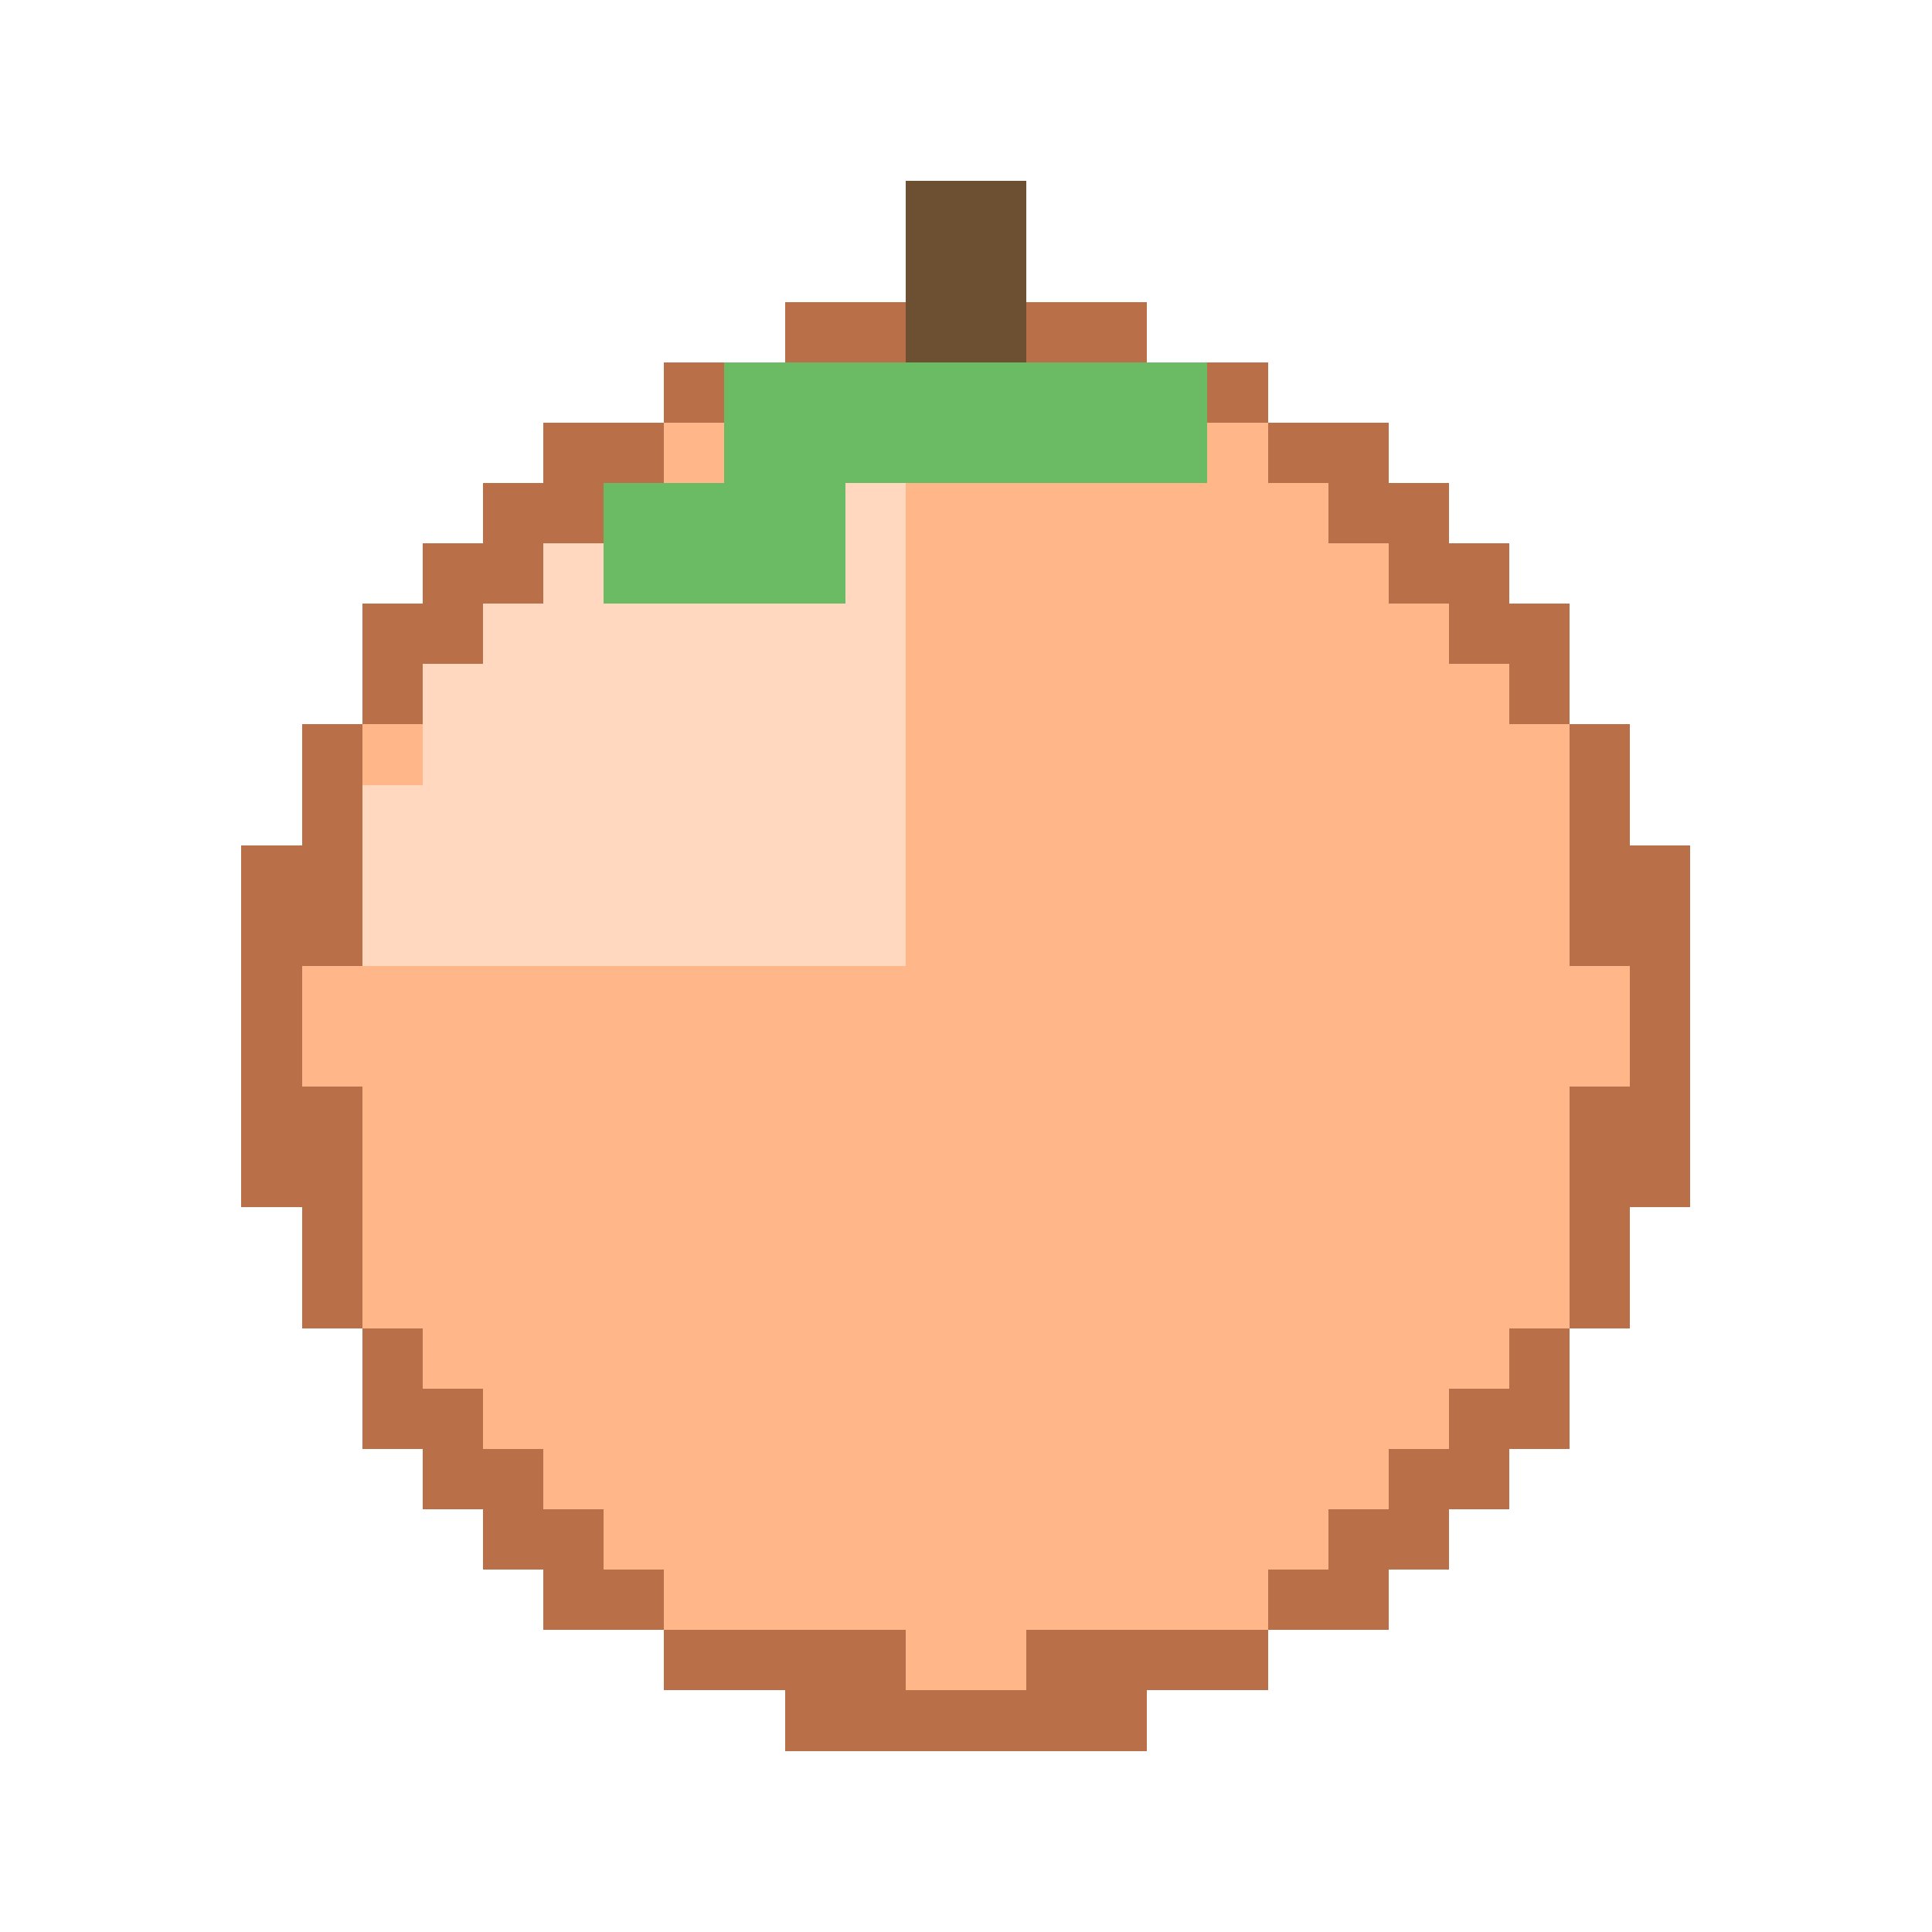
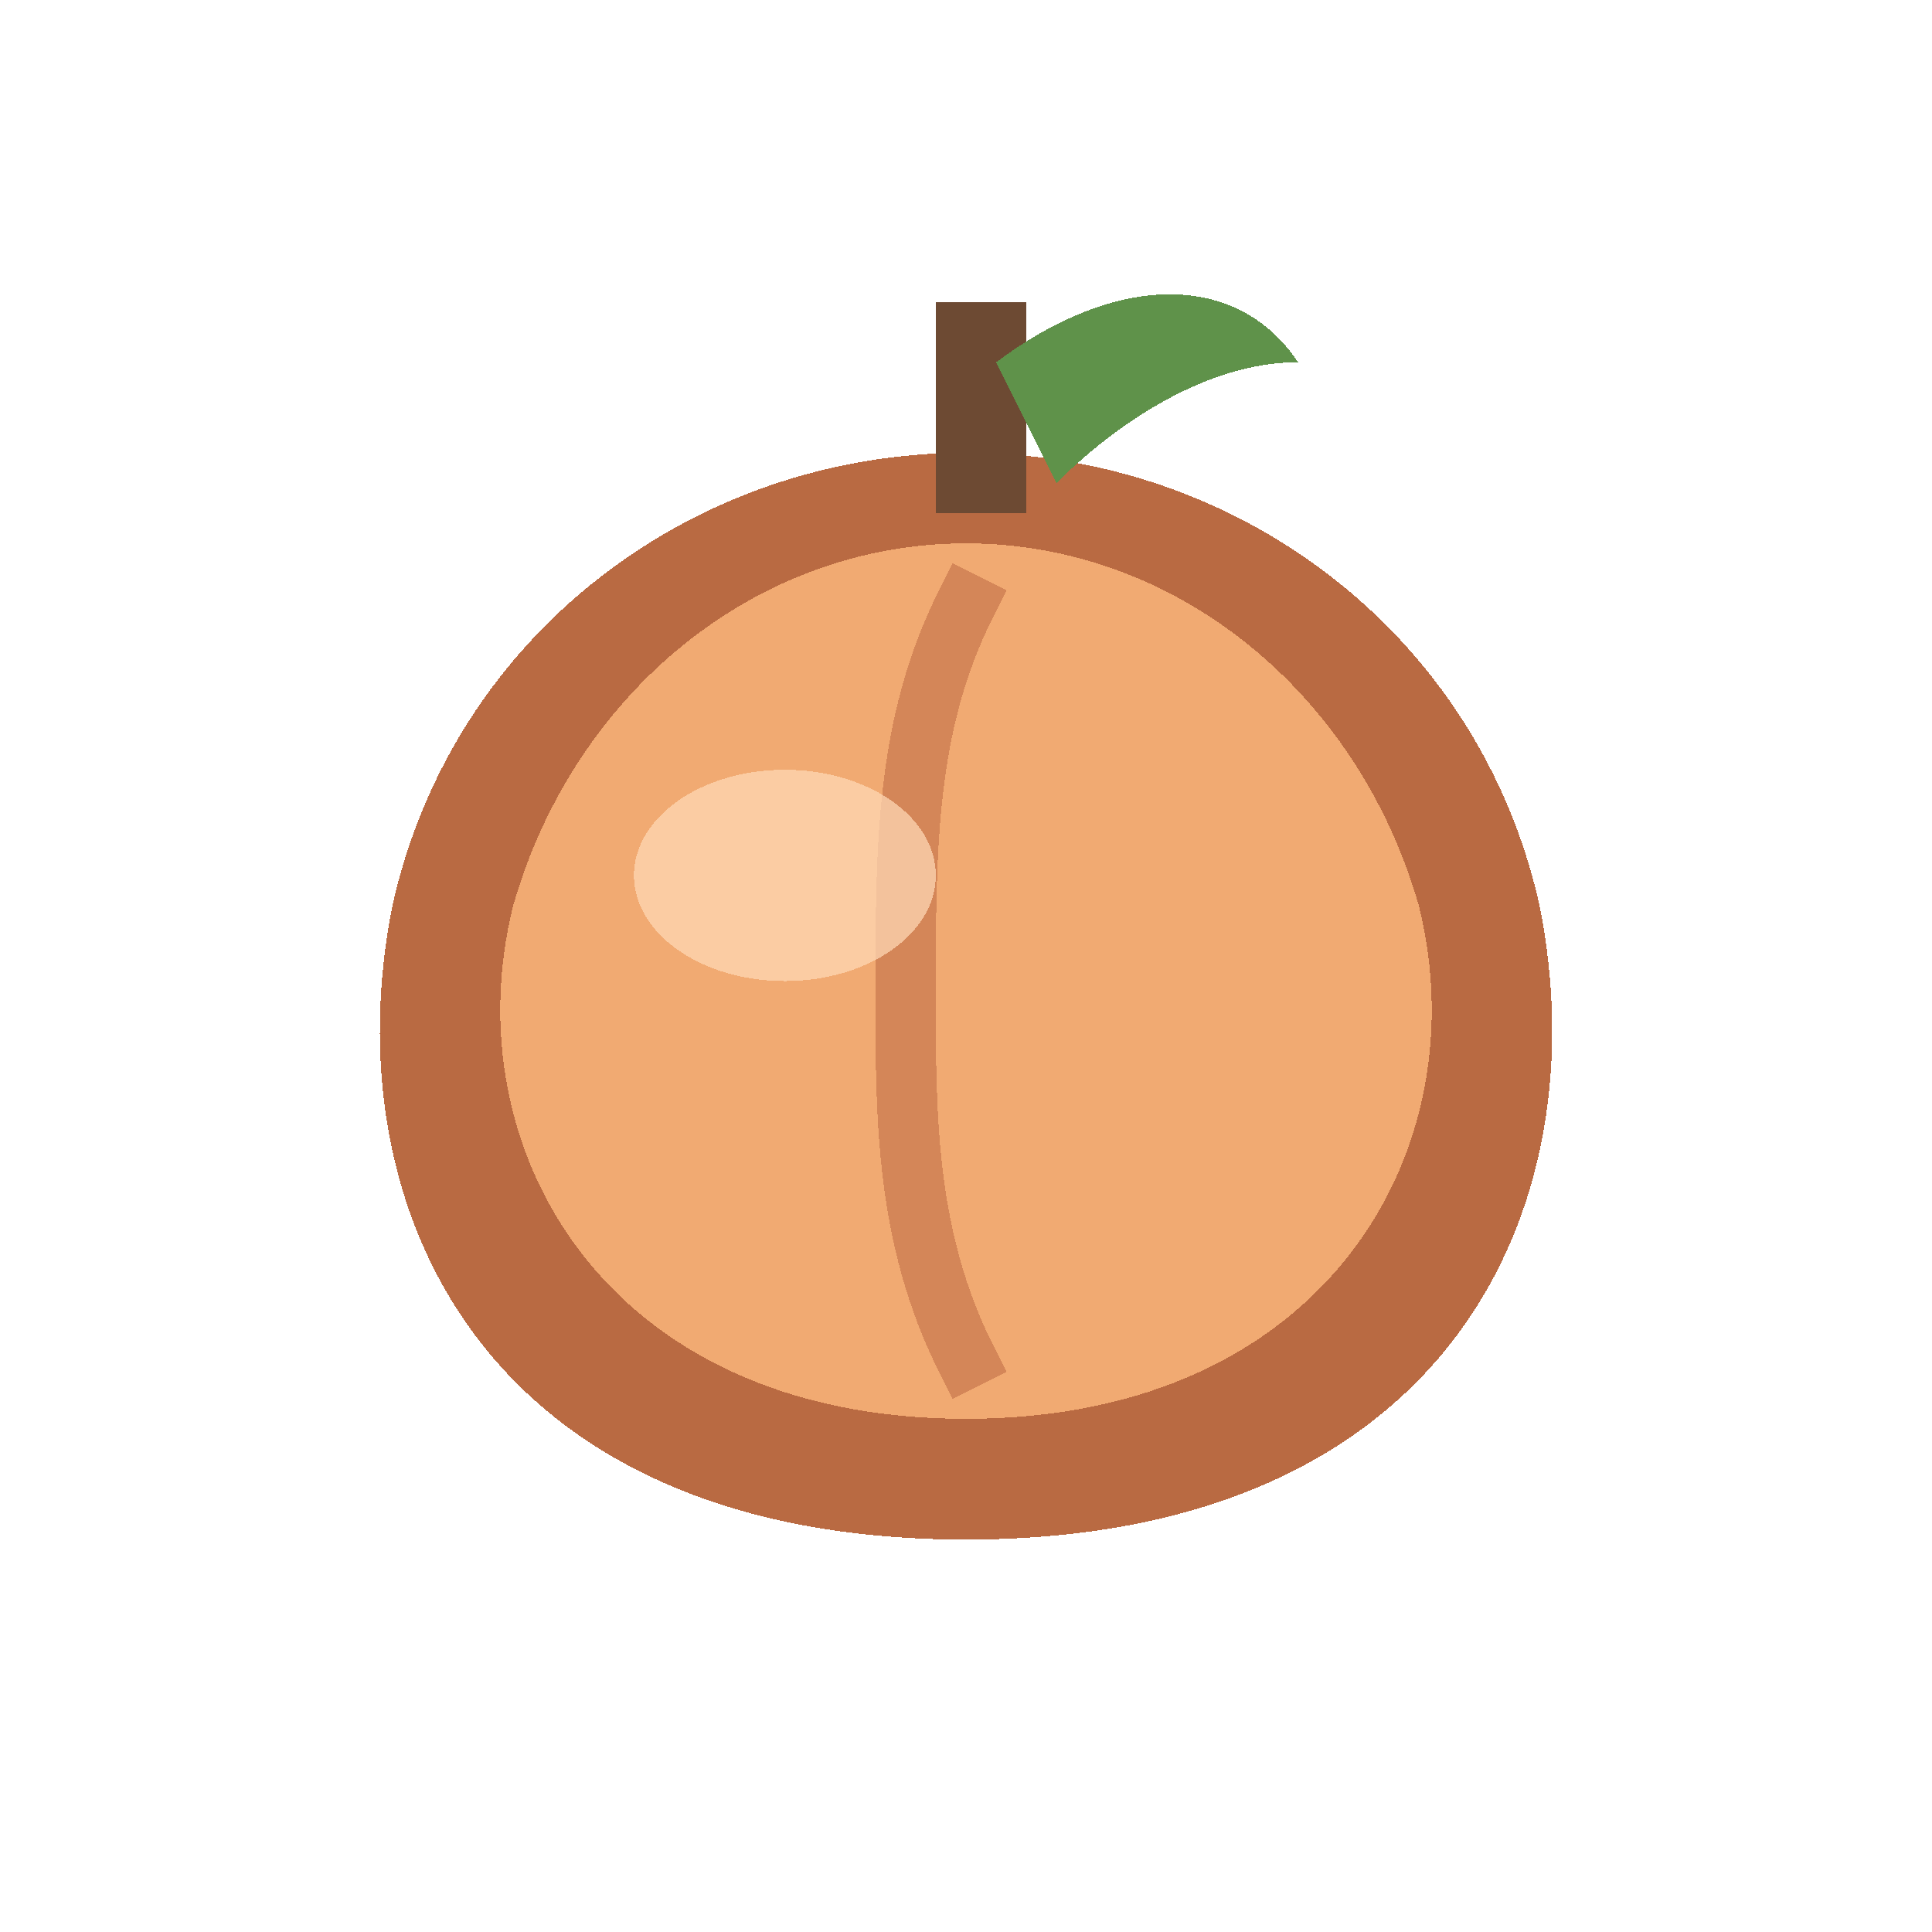
- <svg xmlns="http://www.w3.org/2000/svg" viewBox="0 0 64 64" shape-rendering="crispEdges" role="img">
-   <rect x="0" y="0" width="64" height="64" fill="transparent" />
-   <rect x="26" y="10" width="2" height="2" fill="#b96f48" />
-   <rect x="28" y="10" width="2" height="2" fill="#b96f48" />
-   <rect x="30" y="10" width="2" height="2" fill="#b96f48" />
-   <rect x="32" y="10" width="2" height="2" fill="#b96f48" />
-   <rect x="34" y="10" width="2" height="2" fill="#b96f48" />
-   <rect x="36" y="10" width="2" height="2" fill="#b96f48" />
-   <rect x="22" y="12" width="2" height="2" fill="#b96f48" />
-   <rect x="24" y="12" width="2" height="2" fill="#b96f48" />
-   <rect x="26" y="12" width="2" height="2" fill="#b96f48" />
-   <rect x="28" y="12" width="2" height="2" fill="#b96f48" />
-   <rect x="30" y="12" width="2" height="2" fill="#ffb78a" />
-   <rect x="32" y="12" width="2" height="2" fill="#ffb78a" />
-   <rect x="34" y="12" width="2" height="2" fill="#b96f48" />
-   <rect x="36" y="12" width="2" height="2" fill="#b96f48" />
-   <rect x="38" y="12" width="2" height="2" fill="#b96f48" />
-   <rect x="40" y="12" width="2" height="2" fill="#b96f48" />
-   <rect x="18" y="14" width="2" height="2" fill="#b96f48" />
-   <rect x="20" y="14" width="2" height="2" fill="#b96f48" />
-   <rect x="22" y="14" width="2" height="2" fill="#ffb78a" />
-   <rect x="24" y="14" width="2" height="2" fill="#ffd8bf" />
-   <rect x="26" y="14" width="2" height="2" fill="#ffd8bf" />
-   <rect x="28" y="14" width="2" height="2" fill="#ffd8bf" />
-   <rect x="30" y="14" width="2" height="2" fill="#ffb78a" />
-   <rect x="32" y="14" width="2" height="2" fill="#ffb78a" />
-   <rect x="34" y="14" width="2" height="2" fill="#ffb78a" />
-   <rect x="36" y="14" width="2" height="2" fill="#ffb78a" />
-   <rect x="38" y="14" width="2" height="2" fill="#ffb78a" />
-   <rect x="40" y="14" width="2" height="2" fill="#ffb78a" />
-   <rect x="42" y="14" width="2" height="2" fill="#b96f48" />
-   <rect x="44" y="14" width="2" height="2" fill="#b96f48" />
-   <rect x="16" y="16" width="2" height="2" fill="#b96f48" />
-   <rect x="18" y="16" width="2" height="2" fill="#b96f48" />
-   <rect x="20" y="16" width="2" height="2" fill="#ffd8bf" />
-   <rect x="22" y="16" width="2" height="2" fill="#ffd8bf" />
-   <rect x="24" y="16" width="2" height="2" fill="#ffd8bf" />
-   <rect x="26" y="16" width="2" height="2" fill="#ffd8bf" />
-   <rect x="28" y="16" width="2" height="2" fill="#ffd8bf" />
-   <rect x="30" y="16" width="2" height="2" fill="#ffb78a" />
-   <rect x="32" y="16" width="2" height="2" fill="#ffb78a" />
-   <rect x="34" y="16" width="2" height="2" fill="#ffb78a" />
-   <rect x="36" y="16" width="2" height="2" fill="#ffb78a" />
-   <rect x="38" y="16" width="2" height="2" fill="#ffb78a" />
-   <rect x="40" y="16" width="2" height="2" fill="#ffb78a" />
-   <rect x="42" y="16" width="2" height="2" fill="#ffb78a" />
-   <rect x="44" y="16" width="2" height="2" fill="#b96f48" />
-   <rect x="46" y="16" width="2" height="2" fill="#b96f48" />
-   <rect x="14" y="18" width="2" height="2" fill="#b96f48" />
-   <rect x="16" y="18" width="2" height="2" fill="#b96f48" />
-   <rect x="18" y="18" width="2" height="2" fill="#ffd8bf" />
-   <rect x="20" y="18" width="2" height="2" fill="#ffd8bf" />
-   <rect x="22" y="18" width="2" height="2" fill="#ffd8bf" />
-   <rect x="24" y="18" width="2" height="2" fill="#ffd8bf" />
-   <rect x="26" y="18" width="2" height="2" fill="#ffd8bf" />
-   <rect x="28" y="18" width="2" height="2" fill="#ffd8bf" />
-   <rect x="30" y="18" width="2" height="2" fill="#ffb78a" />
-   <rect x="32" y="18" width="2" height="2" fill="#ffb78a" />
-   <rect x="34" y="18" width="2" height="2" fill="#ffb78a" />
-   <rect x="36" y="18" width="2" height="2" fill="#ffb78a" />
-   <rect x="38" y="18" width="2" height="2" fill="#ffb78a" />
-   <rect x="40" y="18" width="2" height="2" fill="#ffb78a" />
-   <rect x="42" y="18" width="2" height="2" fill="#ffb78a" />
-   <rect x="44" y="18" width="2" height="2" fill="#ffb78a" />
-   <rect x="46" y="18" width="2" height="2" fill="#b96f48" />
-   <rect x="48" y="18" width="2" height="2" fill="#b96f48" />
-   <rect x="12" y="20" width="2" height="2" fill="#b96f48" />
-   <rect x="14" y="20" width="2" height="2" fill="#b96f48" />
-   <rect x="16" y="20" width="2" height="2" fill="#ffd8bf" />
-   <rect x="18" y="20" width="2" height="2" fill="#ffd8bf" />
-   <rect x="20" y="20" width="2" height="2" fill="#ffd8bf" />
-   <rect x="22" y="20" width="2" height="2" fill="#ffd8bf" />
-   <rect x="24" y="20" width="2" height="2" fill="#ffd8bf" />
-   <rect x="26" y="20" width="2" height="2" fill="#ffd8bf" />
-   <rect x="28" y="20" width="2" height="2" fill="#ffd8bf" />
-   <rect x="30" y="20" width="2" height="2" fill="#ffb78a" />
-   <rect x="32" y="20" width="2" height="2" fill="#ffb78a" />
-   <rect x="34" y="20" width="2" height="2" fill="#ffb78a" />
-   <rect x="36" y="20" width="2" height="2" fill="#ffb78a" />
-   <rect x="38" y="20" width="2" height="2" fill="#ffb78a" />
-   <rect x="40" y="20" width="2" height="2" fill="#ffb78a" />
-   <rect x="42" y="20" width="2" height="2" fill="#ffb78a" />
-   <rect x="44" y="20" width="2" height="2" fill="#ffb78a" />
-   <rect x="46" y="20" width="2" height="2" fill="#ffb78a" />
-   <rect x="48" y="20" width="2" height="2" fill="#b96f48" />
-   <rect x="50" y="20" width="2" height="2" fill="#b96f48" />
-   <rect x="12" y="22" width="2" height="2" fill="#b96f48" />
-   <rect x="14" y="22" width="2" height="2" fill="#ffd8bf" />
-   <rect x="16" y="22" width="2" height="2" fill="#ffd8bf" />
-   <rect x="18" y="22" width="2" height="2" fill="#ffd8bf" />
-   <rect x="20" y="22" width="2" height="2" fill="#ffd8bf" />
-   <rect x="22" y="22" width="2" height="2" fill="#ffd8bf" />
-   <rect x="24" y="22" width="2" height="2" fill="#ffd8bf" />
-   <rect x="26" y="22" width="2" height="2" fill="#ffd8bf" />
-   <rect x="28" y="22" width="2" height="2" fill="#ffd8bf" />
-   <rect x="30" y="22" width="2" height="2" fill="#ffb78a" />
-   <rect x="32" y="22" width="2" height="2" fill="#ffb78a" />
-   <rect x="34" y="22" width="2" height="2" fill="#ffb78a" />
-   <rect x="36" y="22" width="2" height="2" fill="#ffb78a" />
-   <rect x="38" y="22" width="2" height="2" fill="#ffb78a" />
-   <rect x="40" y="22" width="2" height="2" fill="#ffb78a" />
-   <rect x="42" y="22" width="2" height="2" fill="#ffb78a" />
-   <rect x="44" y="22" width="2" height="2" fill="#ffb78a" />
-   <rect x="46" y="22" width="2" height="2" fill="#ffb78a" />
-   <rect x="48" y="22" width="2" height="2" fill="#ffb78a" />
-   <rect x="50" y="22" width="2" height="2" fill="#b96f48" />
-   <rect x="10" y="24" width="2" height="2" fill="#b96f48" />
-   <rect x="12" y="24" width="2" height="2" fill="#ffb78a" />
-   <rect x="14" y="24" width="2" height="2" fill="#ffd8bf" />
-   <rect x="16" y="24" width="2" height="2" fill="#ffd8bf" />
-   <rect x="18" y="24" width="2" height="2" fill="#ffd8bf" />
-   <rect x="20" y="24" width="2" height="2" fill="#ffd8bf" />
-   <rect x="22" y="24" width="2" height="2" fill="#ffd8bf" />
-   <rect x="24" y="24" width="2" height="2" fill="#ffd8bf" />
-   <rect x="26" y="24" width="2" height="2" fill="#ffd8bf" />
-   <rect x="28" y="24" width="2" height="2" fill="#ffd8bf" />
-   <rect x="30" y="24" width="2" height="2" fill="#ffb78a" />
-   <rect x="32" y="24" width="2" height="2" fill="#ffb78a" />
-   <rect x="34" y="24" width="2" height="2" fill="#ffb78a" />
-   <rect x="36" y="24" width="2" height="2" fill="#ffb78a" />
-   <rect x="38" y="24" width="2" height="2" fill="#ffb78a" />
-   <rect x="40" y="24" width="2" height="2" fill="#ffb78a" />
-   <rect x="42" y="24" width="2" height="2" fill="#ffb78a" />
-   <rect x="44" y="24" width="2" height="2" fill="#ffb78a" />
-   <rect x="46" y="24" width="2" height="2" fill="#ffb78a" />
-   <rect x="48" y="24" width="2" height="2" fill="#ffb78a" />
-   <rect x="50" y="24" width="2" height="2" fill="#ffb78a" />
-   <rect x="52" y="24" width="2" height="2" fill="#b96f48" />
-   <rect x="10" y="26" width="2" height="2" fill="#b96f48" />
-   <rect x="12" y="26" width="2" height="2" fill="#ffd8bf" />
-   <rect x="14" y="26" width="2" height="2" fill="#ffd8bf" />
-   <rect x="16" y="26" width="2" height="2" fill="#ffd8bf" />
-   <rect x="18" y="26" width="2" height="2" fill="#ffd8bf" />
-   <rect x="20" y="26" width="2" height="2" fill="#ffd8bf" />
-   <rect x="22" y="26" width="2" height="2" fill="#ffd8bf" />
-   <rect x="24" y="26" width="2" height="2" fill="#ffd8bf" />
-   <rect x="26" y="26" width="2" height="2" fill="#ffd8bf" />
-   <rect x="28" y="26" width="2" height="2" fill="#ffd8bf" />
-   <rect x="30" y="26" width="2" height="2" fill="#ffb78a" />
-   <rect x="32" y="26" width="2" height="2" fill="#ffb78a" />
-   <rect x="34" y="26" width="2" height="2" fill="#ffb78a" />
-   <rect x="36" y="26" width="2" height="2" fill="#ffb78a" />
-   <rect x="38" y="26" width="2" height="2" fill="#ffb78a" />
-   <rect x="40" y="26" width="2" height="2" fill="#ffb78a" />
-   <rect x="42" y="26" width="2" height="2" fill="#ffb78a" />
-   <rect x="44" y="26" width="2" height="2" fill="#ffb78a" />
-   <rect x="46" y="26" width="2" height="2" fill="#ffb78a" />
-   <rect x="48" y="26" width="2" height="2" fill="#ffb78a" />
-   <rect x="50" y="26" width="2" height="2" fill="#ffb78a" />
-   <rect x="52" y="26" width="2" height="2" fill="#b96f48" />
-   <rect x="8" y="28" width="2" height="2" fill="#b96f48" />
-   <rect x="10" y="28" width="2" height="2" fill="#b96f48" />
-   <rect x="12" y="28" width="2" height="2" fill="#ffd8bf" />
-   <rect x="14" y="28" width="2" height="2" fill="#ffd8bf" />
-   <rect x="16" y="28" width="2" height="2" fill="#ffd8bf" />
-   <rect x="18" y="28" width="2" height="2" fill="#ffd8bf" />
-   <rect x="20" y="28" width="2" height="2" fill="#ffd8bf" />
-   <rect x="22" y="28" width="2" height="2" fill="#ffd8bf" />
-   <rect x="24" y="28" width="2" height="2" fill="#ffd8bf" />
-   <rect x="26" y="28" width="2" height="2" fill="#ffd8bf" />
-   <rect x="28" y="28" width="2" height="2" fill="#ffd8bf" />
-   <rect x="30" y="28" width="2" height="2" fill="#ffb78a" />
-   <rect x="32" y="28" width="2" height="2" fill="#ffb78a" />
-   <rect x="34" y="28" width="2" height="2" fill="#ffb78a" />
-   <rect x="36" y="28" width="2" height="2" fill="#ffb78a" />
-   <rect x="38" y="28" width="2" height="2" fill="#ffb78a" />
-   <rect x="40" y="28" width="2" height="2" fill="#ffb78a" />
-   <rect x="42" y="28" width="2" height="2" fill="#ffb78a" />
-   <rect x="44" y="28" width="2" height="2" fill="#ffb78a" />
-   <rect x="46" y="28" width="2" height="2" fill="#ffb78a" />
-   <rect x="48" y="28" width="2" height="2" fill="#ffb78a" />
-   <rect x="50" y="28" width="2" height="2" fill="#ffb78a" />
-   <rect x="52" y="28" width="2" height="2" fill="#b96f48" />
-   <rect x="54" y="28" width="2" height="2" fill="#b96f48" />
-   <rect x="8" y="30" width="2" height="2" fill="#b96f48" />
-   <rect x="10" y="30" width="2" height="2" fill="#b96f48" />
-   <rect x="12" y="30" width="2" height="2" fill="#ffd8bf" />
-   <rect x="14" y="30" width="2" height="2" fill="#ffd8bf" />
-   <rect x="16" y="30" width="2" height="2" fill="#ffd8bf" />
-   <rect x="18" y="30" width="2" height="2" fill="#ffd8bf" />
-   <rect x="20" y="30" width="2" height="2" fill="#ffd8bf" />
-   <rect x="22" y="30" width="2" height="2" fill="#ffd8bf" />
-   <rect x="24" y="30" width="2" height="2" fill="#ffd8bf" />
-   <rect x="26" y="30" width="2" height="2" fill="#ffd8bf" />
-   <rect x="28" y="30" width="2" height="2" fill="#ffd8bf" />
-   <rect x="30" y="30" width="2" height="2" fill="#ffb78a" />
-   <rect x="32" y="30" width="2" height="2" fill="#ffb78a" />
-   <rect x="34" y="30" width="2" height="2" fill="#ffb78a" />
-   <rect x="36" y="30" width="2" height="2" fill="#ffb78a" />
-   <rect x="38" y="30" width="2" height="2" fill="#ffb78a" />
-   <rect x="40" y="30" width="2" height="2" fill="#ffb78a" />
-   <rect x="42" y="30" width="2" height="2" fill="#ffb78a" />
-   <rect x="44" y="30" width="2" height="2" fill="#ffb78a" />
-   <rect x="46" y="30" width="2" height="2" fill="#ffb78a" />
-   <rect x="48" y="30" width="2" height="2" fill="#ffb78a" />
-   <rect x="50" y="30" width="2" height="2" fill="#ffb78a" />
-   <rect x="52" y="30" width="2" height="2" fill="#b96f48" />
-   <rect x="54" y="30" width="2" height="2" fill="#b96f48" />
-   <rect x="8" y="32" width="2" height="2" fill="#b96f48" />
-   <rect x="10" y="32" width="2" height="2" fill="#ffb78a" />
-   <rect x="12" y="32" width="2" height="2" fill="#ffb78a" />
-   <rect x="14" y="32" width="2" height="2" fill="#ffb78a" />
-   <rect x="16" y="32" width="2" height="2" fill="#ffb78a" />
-   <rect x="18" y="32" width="2" height="2" fill="#ffb78a" />
-   <rect x="20" y="32" width="2" height="2" fill="#ffb78a" />
-   <rect x="22" y="32" width="2" height="2" fill="#ffb78a" />
-   <rect x="24" y="32" width="2" height="2" fill="#ffb78a" />
-   <rect x="26" y="32" width="2" height="2" fill="#ffb78a" />
-   <rect x="28" y="32" width="2" height="2" fill="#ffb78a" />
-   <rect x="30" y="32" width="2" height="2" fill="#ffb78a" />
-   <rect x="32" y="32" width="2" height="2" fill="#ffb78a" />
-   <rect x="34" y="32" width="2" height="2" fill="#ffb78a" />
-   <rect x="36" y="32" width="2" height="2" fill="#ffb78a" />
-   <rect x="38" y="32" width="2" height="2" fill="#ffb78a" />
-   <rect x="40" y="32" width="2" height="2" fill="#ffb78a" />
-   <rect x="42" y="32" width="2" height="2" fill="#ffb78a" />
-   <rect x="44" y="32" width="2" height="2" fill="#ffb78a" />
-   <rect x="46" y="32" width="2" height="2" fill="#ffb78a" />
-   <rect x="48" y="32" width="2" height="2" fill="#ffb78a" />
-   <rect x="50" y="32" width="2" height="2" fill="#ffb78a" />
-   <rect x="52" y="32" width="2" height="2" fill="#ffb78a" />
-   <rect x="54" y="32" width="2" height="2" fill="#b96f48" />
-   <rect x="8" y="34" width="2" height="2" fill="#b96f48" />
-   <rect x="10" y="34" width="2" height="2" fill="#ffb78a" />
-   <rect x="12" y="34" width="2" height="2" fill="#ffb78a" />
-   <rect x="14" y="34" width="2" height="2" fill="#ffb78a" />
-   <rect x="16" y="34" width="2" height="2" fill="#ffb78a" />
-   <rect x="18" y="34" width="2" height="2" fill="#ffb78a" />
-   <rect x="20" y="34" width="2" height="2" fill="#ffb78a" />
-   <rect x="22" y="34" width="2" height="2" fill="#ffb78a" />
-   <rect x="24" y="34" width="2" height="2" fill="#ffb78a" />
-   <rect x="26" y="34" width="2" height="2" fill="#ffb78a" />
-   <rect x="28" y="34" width="2" height="2" fill="#ffb78a" />
-   <rect x="30" y="34" width="2" height="2" fill="#ffb78a" />
-   <rect x="32" y="34" width="2" height="2" fill="#ffb78a" />
-   <rect x="34" y="34" width="2" height="2" fill="#ffb78a" />
-   <rect x="36" y="34" width="2" height="2" fill="#ffb78a" />
-   <rect x="38" y="34" width="2" height="2" fill="#ffb78a" />
-   <rect x="40" y="34" width="2" height="2" fill="#ffb78a" />
-   <rect x="42" y="34" width="2" height="2" fill="#ffb78a" />
-   <rect x="44" y="34" width="2" height="2" fill="#ffb78a" />
-   <rect x="46" y="34" width="2" height="2" fill="#ffb78a" />
-   <rect x="48" y="34" width="2" height="2" fill="#ffb78a" />
-   <rect x="50" y="34" width="2" height="2" fill="#ffb78a" />
-   <rect x="52" y="34" width="2" height="2" fill="#ffb78a" />
-   <rect x="54" y="34" width="2" height="2" fill="#b96f48" />
-   <rect x="8" y="36" width="2" height="2" fill="#b96f48" />
-   <rect x="10" y="36" width="2" height="2" fill="#b96f48" />
-   <rect x="12" y="36" width="2" height="2" fill="#ffb78a" />
-   <rect x="14" y="36" width="2" height="2" fill="#ffb78a" />
-   <rect x="16" y="36" width="2" height="2" fill="#ffb78a" />
-   <rect x="18" y="36" width="2" height="2" fill="#ffb78a" />
-   <rect x="20" y="36" width="2" height="2" fill="#ffb78a" />
-   <rect x="22" y="36" width="2" height="2" fill="#ffb78a" />
-   <rect x="24" y="36" width="2" height="2" fill="#ffb78a" />
-   <rect x="26" y="36" width="2" height="2" fill="#ffb78a" />
-   <rect x="28" y="36" width="2" height="2" fill="#ffb78a" />
-   <rect x="30" y="36" width="2" height="2" fill="#ffb78a" />
-   <rect x="32" y="36" width="2" height="2" fill="#ffb78a" />
-   <rect x="34" y="36" width="2" height="2" fill="#ffb78a" />
-   <rect x="36" y="36" width="2" height="2" fill="#ffb78a" />
-   <rect x="38" y="36" width="2" height="2" fill="#ffb78a" />
-   <rect x="40" y="36" width="2" height="2" fill="#ffb78a" />
-   <rect x="42" y="36" width="2" height="2" fill="#ffb78a" />
-   <rect x="44" y="36" width="2" height="2" fill="#ffb78a" />
-   <rect x="46" y="36" width="2" height="2" fill="#ffb78a" />
-   <rect x="48" y="36" width="2" height="2" fill="#ffb78a" />
-   <rect x="50" y="36" width="2" height="2" fill="#ffb78a" />
-   <rect x="52" y="36" width="2" height="2" fill="#b96f48" />
-   <rect x="54" y="36" width="2" height="2" fill="#b96f48" />
-   <rect x="8" y="38" width="2" height="2" fill="#b96f48" />
-   <rect x="10" y="38" width="2" height="2" fill="#b96f48" />
-   <rect x="12" y="38" width="2" height="2" fill="#ffb78a" />
-   <rect x="14" y="38" width="2" height="2" fill="#ffb78a" />
-   <rect x="16" y="38" width="2" height="2" fill="#ffb78a" />
-   <rect x="18" y="38" width="2" height="2" fill="#ffb78a" />
-   <rect x="20" y="38" width="2" height="2" fill="#ffb78a" />
-   <rect x="22" y="38" width="2" height="2" fill="#ffb78a" />
-   <rect x="24" y="38" width="2" height="2" fill="#ffb78a" />
-   <rect x="26" y="38" width="2" height="2" fill="#ffb78a" />
-   <rect x="28" y="38" width="2" height="2" fill="#ffb78a" />
-   <rect x="30" y="38" width="2" height="2" fill="#ffb78a" />
-   <rect x="32" y="38" width="2" height="2" fill="#ffb78a" />
-   <rect x="34" y="38" width="2" height="2" fill="#ffb78a" />
-   <rect x="36" y="38" width="2" height="2" fill="#ffb78a" />
-   <rect x="38" y="38" width="2" height="2" fill="#ffb78a" />
-   <rect x="40" y="38" width="2" height="2" fill="#ffb78a" />
-   <rect x="42" y="38" width="2" height="2" fill="#ffb78a" />
-   <rect x="44" y="38" width="2" height="2" fill="#ffb78a" />
-   <rect x="46" y="38" width="2" height="2" fill="#ffb78a" />
-   <rect x="48" y="38" width="2" height="2" fill="#ffb78a" />
-   <rect x="50" y="38" width="2" height="2" fill="#ffb78a" />
-   <rect x="52" y="38" width="2" height="2" fill="#b96f48" />
-   <rect x="54" y="38" width="2" height="2" fill="#b96f48" />
-   <rect x="10" y="40" width="2" height="2" fill="#b96f48" />
-   <rect x="12" y="40" width="2" height="2" fill="#ffb78a" />
-   <rect x="14" y="40" width="2" height="2" fill="#ffb78a" />
-   <rect x="16" y="40" width="2" height="2" fill="#ffb78a" />
-   <rect x="18" y="40" width="2" height="2" fill="#ffb78a" />
-   <rect x="20" y="40" width="2" height="2" fill="#ffb78a" />
-   <rect x="22" y="40" width="2" height="2" fill="#ffb78a" />
-   <rect x="24" y="40" width="2" height="2" fill="#ffb78a" />
-   <rect x="26" y="40" width="2" height="2" fill="#ffb78a" />
-   <rect x="28" y="40" width="2" height="2" fill="#ffb78a" />
-   <rect x="30" y="40" width="2" height="2" fill="#ffb78a" />
-   <rect x="32" y="40" width="2" height="2" fill="#ffb78a" />
-   <rect x="34" y="40" width="2" height="2" fill="#ffb78a" />
-   <rect x="36" y="40" width="2" height="2" fill="#ffb78a" />
-   <rect x="38" y="40" width="2" height="2" fill="#ffb78a" />
-   <rect x="40" y="40" width="2" height="2" fill="#ffb78a" />
-   <rect x="42" y="40" width="2" height="2" fill="#ffb78a" />
-   <rect x="44" y="40" width="2" height="2" fill="#ffb78a" />
-   <rect x="46" y="40" width="2" height="2" fill="#ffb78a" />
-   <rect x="48" y="40" width="2" height="2" fill="#ffb78a" />
-   <rect x="50" y="40" width="2" height="2" fill="#ffb78a" />
-   <rect x="52" y="40" width="2" height="2" fill="#b96f48" />
-   <rect x="10" y="42" width="2" height="2" fill="#b96f48" />
-   <rect x="12" y="42" width="2" height="2" fill="#ffb78a" />
-   <rect x="14" y="42" width="2" height="2" fill="#ffb78a" />
-   <rect x="16" y="42" width="2" height="2" fill="#ffb78a" />
-   <rect x="18" y="42" width="2" height="2" fill="#ffb78a" />
-   <rect x="20" y="42" width="2" height="2" fill="#ffb78a" />
-   <rect x="22" y="42" width="2" height="2" fill="#ffb78a" />
-   <rect x="24" y="42" width="2" height="2" fill="#ffb78a" />
-   <rect x="26" y="42" width="2" height="2" fill="#ffb78a" />
-   <rect x="28" y="42" width="2" height="2" fill="#ffb78a" />
-   <rect x="30" y="42" width="2" height="2" fill="#ffb78a" />
-   <rect x="32" y="42" width="2" height="2" fill="#ffb78a" />
-   <rect x="34" y="42" width="2" height="2" fill="#ffb78a" />
-   <rect x="36" y="42" width="2" height="2" fill="#ffb78a" />
-   <rect x="38" y="42" width="2" height="2" fill="#ffb78a" />
-   <rect x="40" y="42" width="2" height="2" fill="#ffb78a" />
-   <rect x="42" y="42" width="2" height="2" fill="#ffb78a" />
-   <rect x="44" y="42" width="2" height="2" fill="#ffb78a" />
-   <rect x="46" y="42" width="2" height="2" fill="#ffb78a" />
-   <rect x="48" y="42" width="2" height="2" fill="#ffb78a" />
-   <rect x="50" y="42" width="2" height="2" fill="#ffb78a" />
-   <rect x="52" y="42" width="2" height="2" fill="#b96f48" />
-   <rect x="12" y="44" width="2" height="2" fill="#b96f48" />
-   <rect x="14" y="44" width="2" height="2" fill="#ffb78a" />
-   <rect x="16" y="44" width="2" height="2" fill="#ffb78a" />
-   <rect x="18" y="44" width="2" height="2" fill="#ffb78a" />
-   <rect x="20" y="44" width="2" height="2" fill="#ffb78a" />
-   <rect x="22" y="44" width="2" height="2" fill="#ffb78a" />
-   <rect x="24" y="44" width="2" height="2" fill="#ffb78a" />
-   <rect x="26" y="44" width="2" height="2" fill="#ffb78a" />
-   <rect x="28" y="44" width="2" height="2" fill="#ffb78a" />
-   <rect x="30" y="44" width="2" height="2" fill="#ffb78a" />
-   <rect x="32" y="44" width="2" height="2" fill="#ffb78a" />
-   <rect x="34" y="44" width="2" height="2" fill="#ffb78a" />
-   <rect x="36" y="44" width="2" height="2" fill="#ffb78a" />
-   <rect x="38" y="44" width="2" height="2" fill="#ffb78a" />
-   <rect x="40" y="44" width="2" height="2" fill="#ffb78a" />
-   <rect x="42" y="44" width="2" height="2" fill="#ffb78a" />
-   <rect x="44" y="44" width="2" height="2" fill="#ffb78a" />
-   <rect x="46" y="44" width="2" height="2" fill="#ffb78a" />
-   <rect x="48" y="44" width="2" height="2" fill="#ffb78a" />
-   <rect x="50" y="44" width="2" height="2" fill="#b96f48" />
-   <rect x="12" y="46" width="2" height="2" fill="#b96f48" />
-   <rect x="14" y="46" width="2" height="2" fill="#b96f48" />
-   <rect x="16" y="46" width="2" height="2" fill="#ffb78a" />
-   <rect x="18" y="46" width="2" height="2" fill="#ffb78a" />
-   <rect x="20" y="46" width="2" height="2" fill="#ffb78a" />
-   <rect x="22" y="46" width="2" height="2" fill="#ffb78a" />
-   <rect x="24" y="46" width="2" height="2" fill="#ffb78a" />
-   <rect x="26" y="46" width="2" height="2" fill="#ffb78a" />
-   <rect x="28" y="46" width="2" height="2" fill="#ffb78a" />
-   <rect x="30" y="46" width="2" height="2" fill="#ffb78a" />
-   <rect x="32" y="46" width="2" height="2" fill="#ffb78a" />
-   <rect x="34" y="46" width="2" height="2" fill="#ffb78a" />
-   <rect x="36" y="46" width="2" height="2" fill="#ffb78a" />
-   <rect x="38" y="46" width="2" height="2" fill="#ffb78a" />
-   <rect x="40" y="46" width="2" height="2" fill="#ffb78a" />
-   <rect x="42" y="46" width="2" height="2" fill="#ffb78a" />
-   <rect x="44" y="46" width="2" height="2" fill="#ffb78a" />
-   <rect x="46" y="46" width="2" height="2" fill="#ffb78a" />
-   <rect x="48" y="46" width="2" height="2" fill="#b96f48" />
-   <rect x="50" y="46" width="2" height="2" fill="#b96f48" />
-   <rect x="14" y="48" width="2" height="2" fill="#b96f48" />
-   <rect x="16" y="48" width="2" height="2" fill="#b96f48" />
-   <rect x="18" y="48" width="2" height="2" fill="#ffb78a" />
-   <rect x="20" y="48" width="2" height="2" fill="#ffb78a" />
-   <rect x="22" y="48" width="2" height="2" fill="#ffb78a" />
-   <rect x="24" y="48" width="2" height="2" fill="#ffb78a" />
-   <rect x="26" y="48" width="2" height="2" fill="#ffb78a" />
-   <rect x="28" y="48" width="2" height="2" fill="#ffb78a" />
-   <rect x="30" y="48" width="2" height="2" fill="#ffb78a" />
-   <rect x="32" y="48" width="2" height="2" fill="#ffb78a" />
-   <rect x="34" y="48" width="2" height="2" fill="#ffb78a" />
-   <rect x="36" y="48" width="2" height="2" fill="#ffb78a" />
-   <rect x="38" y="48" width="2" height="2" fill="#ffb78a" />
-   <rect x="40" y="48" width="2" height="2" fill="#ffb78a" />
-   <rect x="42" y="48" width="2" height="2" fill="#ffb78a" />
-   <rect x="44" y="48" width="2" height="2" fill="#ffb78a" />
-   <rect x="46" y="48" width="2" height="2" fill="#b96f48" />
-   <rect x="48" y="48" width="2" height="2" fill="#b96f48" />
-   <rect x="16" y="50" width="2" height="2" fill="#b96f48" />
-   <rect x="18" y="50" width="2" height="2" fill="#b96f48" />
-   <rect x="20" y="50" width="2" height="2" fill="#ffb78a" />
-   <rect x="22" y="50" width="2" height="2" fill="#ffb78a" />
-   <rect x="24" y="50" width="2" height="2" fill="#ffb78a" />
-   <rect x="26" y="50" width="2" height="2" fill="#ffb78a" />
-   <rect x="28" y="50" width="2" height="2" fill="#ffb78a" />
-   <rect x="30" y="50" width="2" height="2" fill="#ffb78a" />
-   <rect x="32" y="50" width="2" height="2" fill="#ffb78a" />
-   <rect x="34" y="50" width="2" height="2" fill="#ffb78a" />
-   <rect x="36" y="50" width="2" height="2" fill="#ffb78a" />
-   <rect x="38" y="50" width="2" height="2" fill="#ffb78a" />
-   <rect x="40" y="50" width="2" height="2" fill="#ffb78a" />
-   <rect x="42" y="50" width="2" height="2" fill="#ffb78a" />
-   <rect x="44" y="50" width="2" height="2" fill="#b96f48" />
-   <rect x="46" y="50" width="2" height="2" fill="#b96f48" />
-   <rect x="18" y="52" width="2" height="2" fill="#b96f48" />
-   <rect x="20" y="52" width="2" height="2" fill="#b96f48" />
-   <rect x="22" y="52" width="2" height="2" fill="#ffb78a" />
-   <rect x="24" y="52" width="2" height="2" fill="#ffb78a" />
-   <rect x="26" y="52" width="2" height="2" fill="#ffb78a" />
-   <rect x="28" y="52" width="2" height="2" fill="#ffb78a" />
-   <rect x="30" y="52" width="2" height="2" fill="#ffb78a" />
-   <rect x="32" y="52" width="2" height="2" fill="#ffb78a" />
-   <rect x="34" y="52" width="2" height="2" fill="#ffb78a" />
-   <rect x="36" y="52" width="2" height="2" fill="#ffb78a" />
-   <rect x="38" y="52" width="2" height="2" fill="#ffb78a" />
-   <rect x="40" y="52" width="2" height="2" fill="#ffb78a" />
-   <rect x="42" y="52" width="2" height="2" fill="#b96f48" />
-   <rect x="44" y="52" width="2" height="2" fill="#b96f48" />
-   <rect x="22" y="54" width="2" height="2" fill="#b96f48" />
-   <rect x="24" y="54" width="2" height="2" fill="#b96f48" />
-   <rect x="26" y="54" width="2" height="2" fill="#b96f48" />
-   <rect x="28" y="54" width="2" height="2" fill="#b96f48" />
-   <rect x="30" y="54" width="2" height="2" fill="#ffb78a" />
-   <rect x="32" y="54" width="2" height="2" fill="#ffb78a" />
-   <rect x="34" y="54" width="2" height="2" fill="#b96f48" />
-   <rect x="36" y="54" width="2" height="2" fill="#b96f48" />
-   <rect x="38" y="54" width="2" height="2" fill="#b96f48" />
-   <rect x="40" y="54" width="2" height="2" fill="#b96f48" />
-   <rect x="26" y="56" width="2" height="2" fill="#b96f48" />
-   <rect x="28" y="56" width="2" height="2" fill="#b96f48" />
-   <rect x="30" y="56" width="2" height="2" fill="#b96f48" />
-   <rect x="32" y="56" width="2" height="2" fill="#b96f48" />
-   <rect x="34" y="56" width="2" height="2" fill="#b96f48" />
-   <rect x="36" y="56" width="2" height="2" fill="#b96f48" />
-   <rect x="30" y="6" width="4" height="8" fill="#6d4f31" />
-   <rect x="24" y="12" width="8" height="4" fill="#6abb63" />
-   <rect x="32" y="12" width="8" height="4" fill="#6abb63" />
-   <rect x="20" y="16" width="8" height="4" fill="#6abb63" />
+ <svg xmlns="http://www.w3.org/2000/svg" viewBox="0 0 64 64" shape-rendering="crispEdges" role="img" aria-label="peach">
+   <rect width="64" height="64" fill="transparent" />
+   <path d="M32 15c-9 0-17 6-19 15-2 10 3 21 19 21s21-11 19-21c-2-9-10-15-19-15Z" fill="#b96a42" />
+   <path d="M32 18c-7 0-13 5-15 12-2 8 3 17 15 17s17-9 15-17c-2-7-8-12-15-12Z" fill="#f1aa72" />
+   <path d="M32 20c-2 4-2 8-2 13 0 4 0 8 2 12" fill="none" stroke="#d48658" stroke-width="2" stroke-linecap="square" />
+   <ellipse cx="26" cy="29" rx="5" ry="3.5" fill="#ffd9b6" opacity="0.72" />
+   <rect x="31" y="10" width="3" height="7" fill="#6d4a33" />
+   <path d="M33 12c4-3 8-3 10 0-3 0-6 2-8 4Z" fill="#5f924a" />
</svg>
